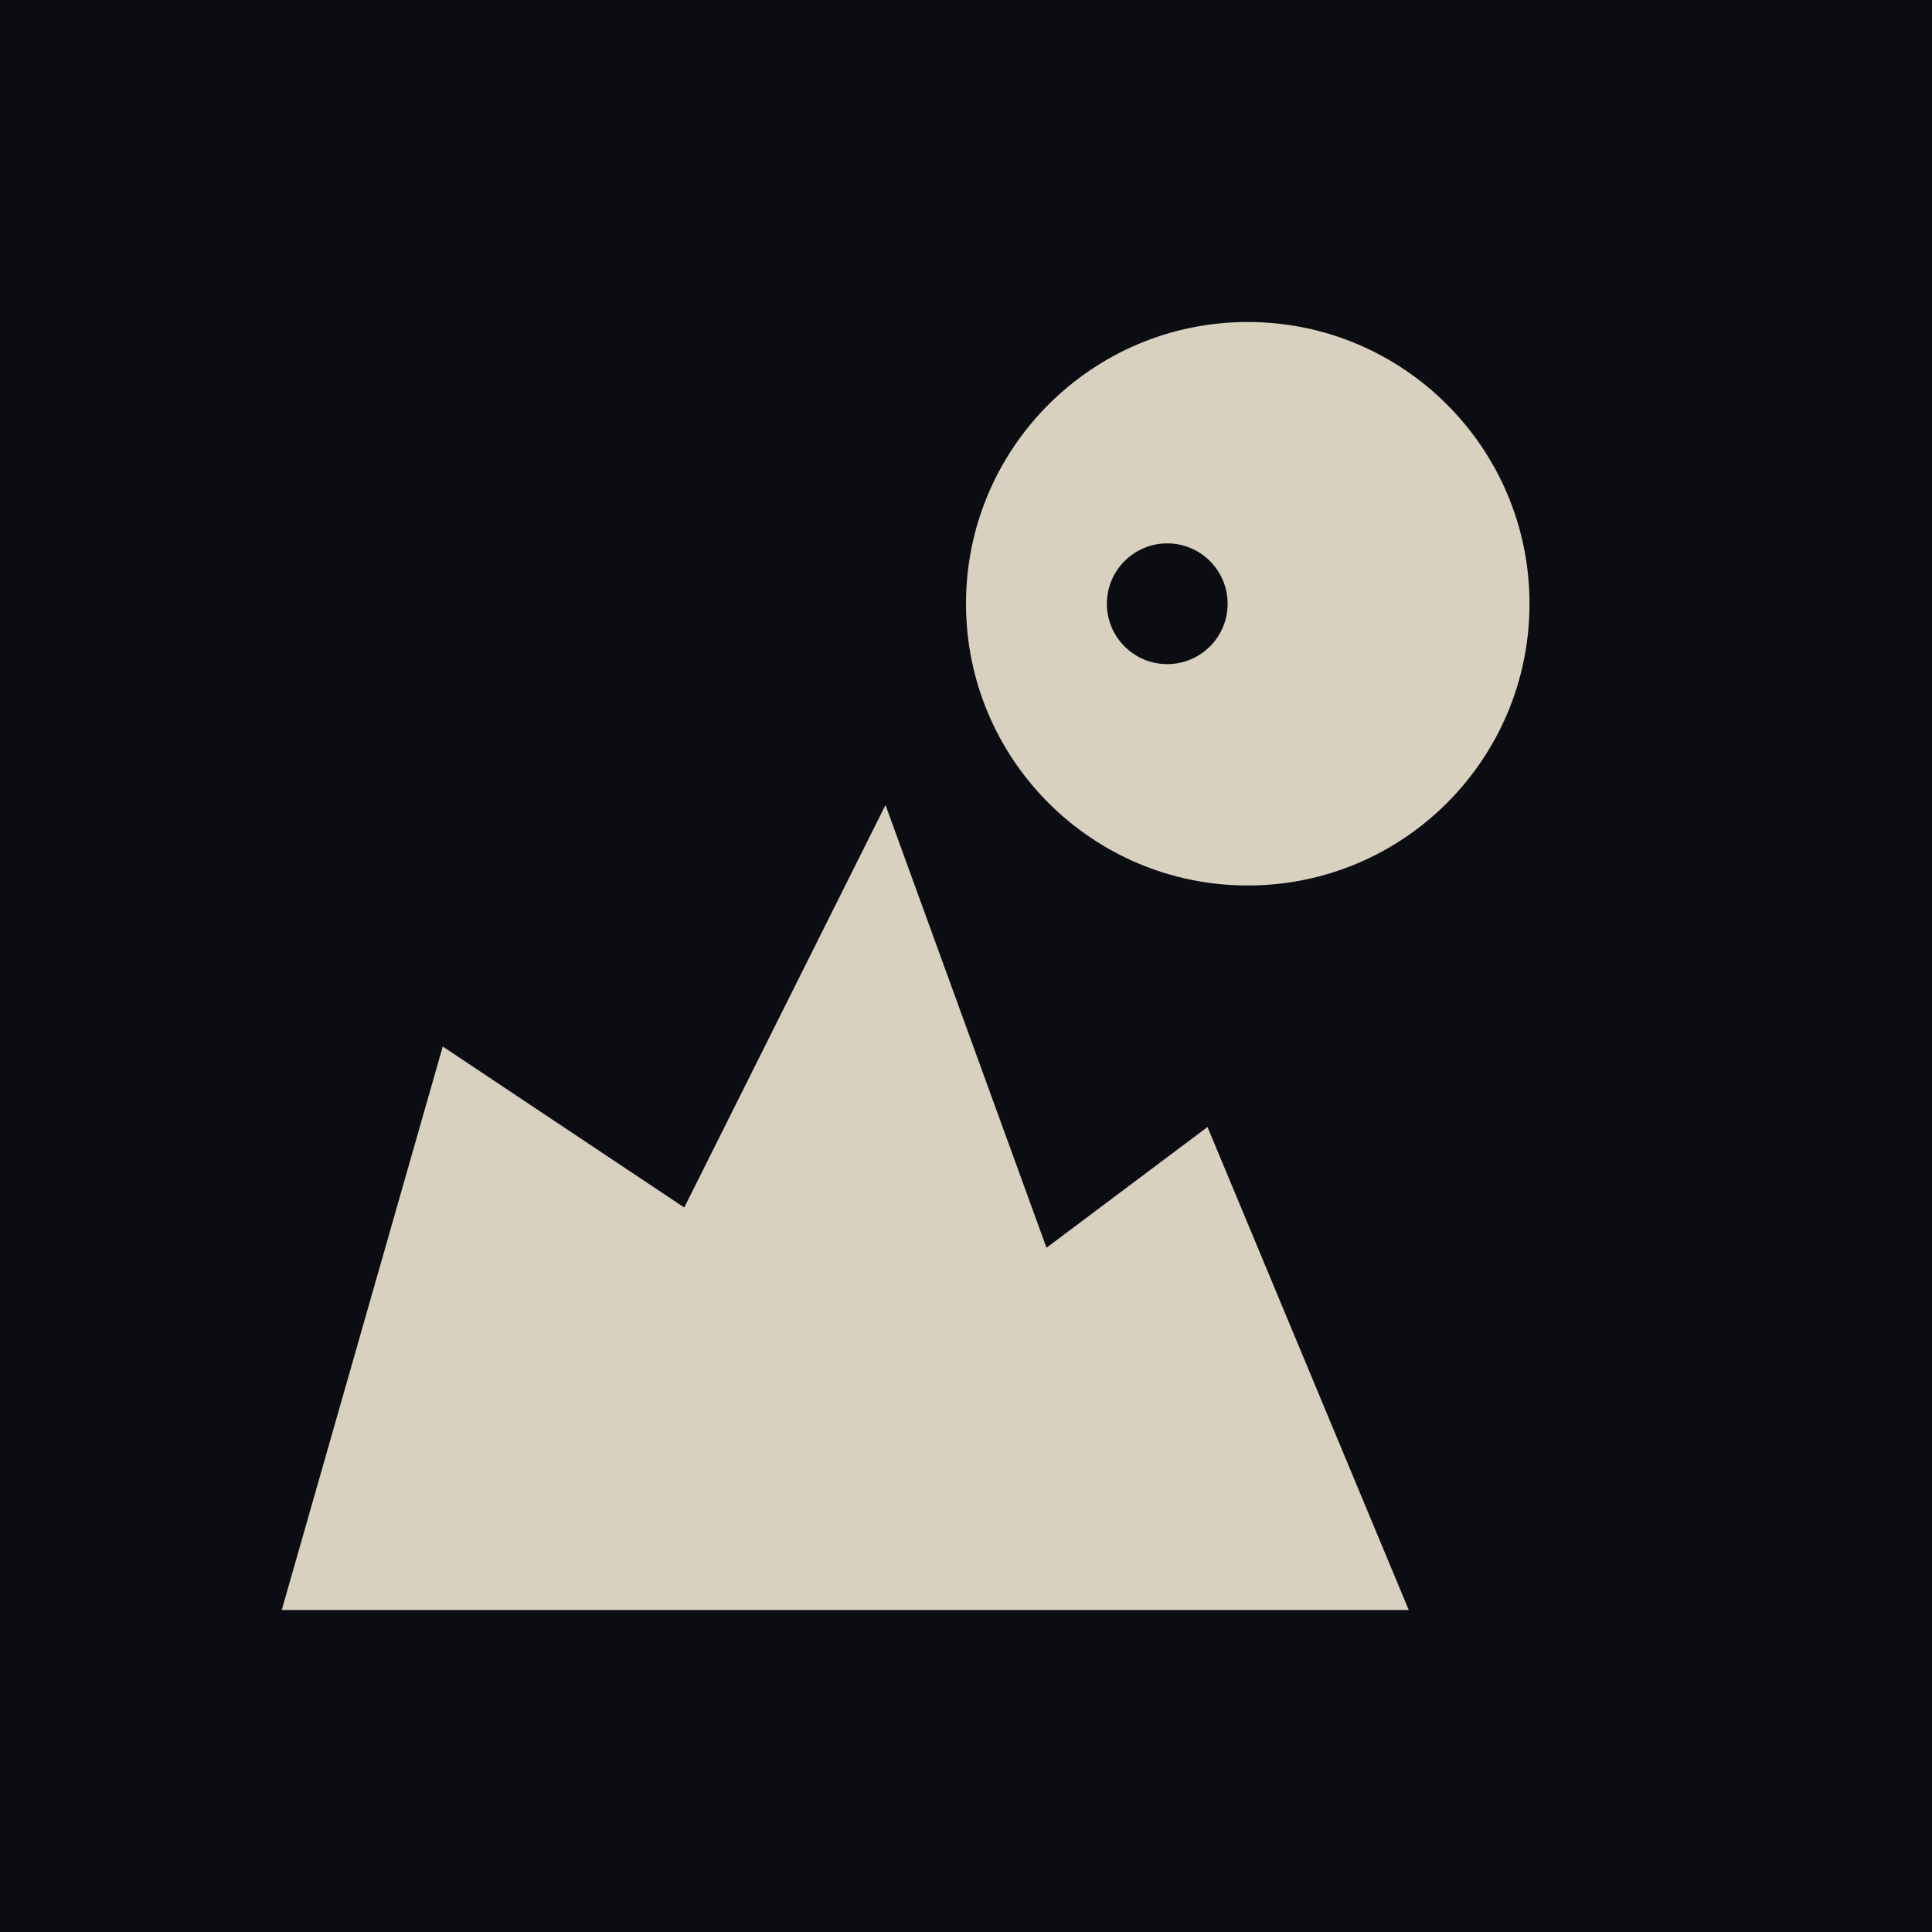
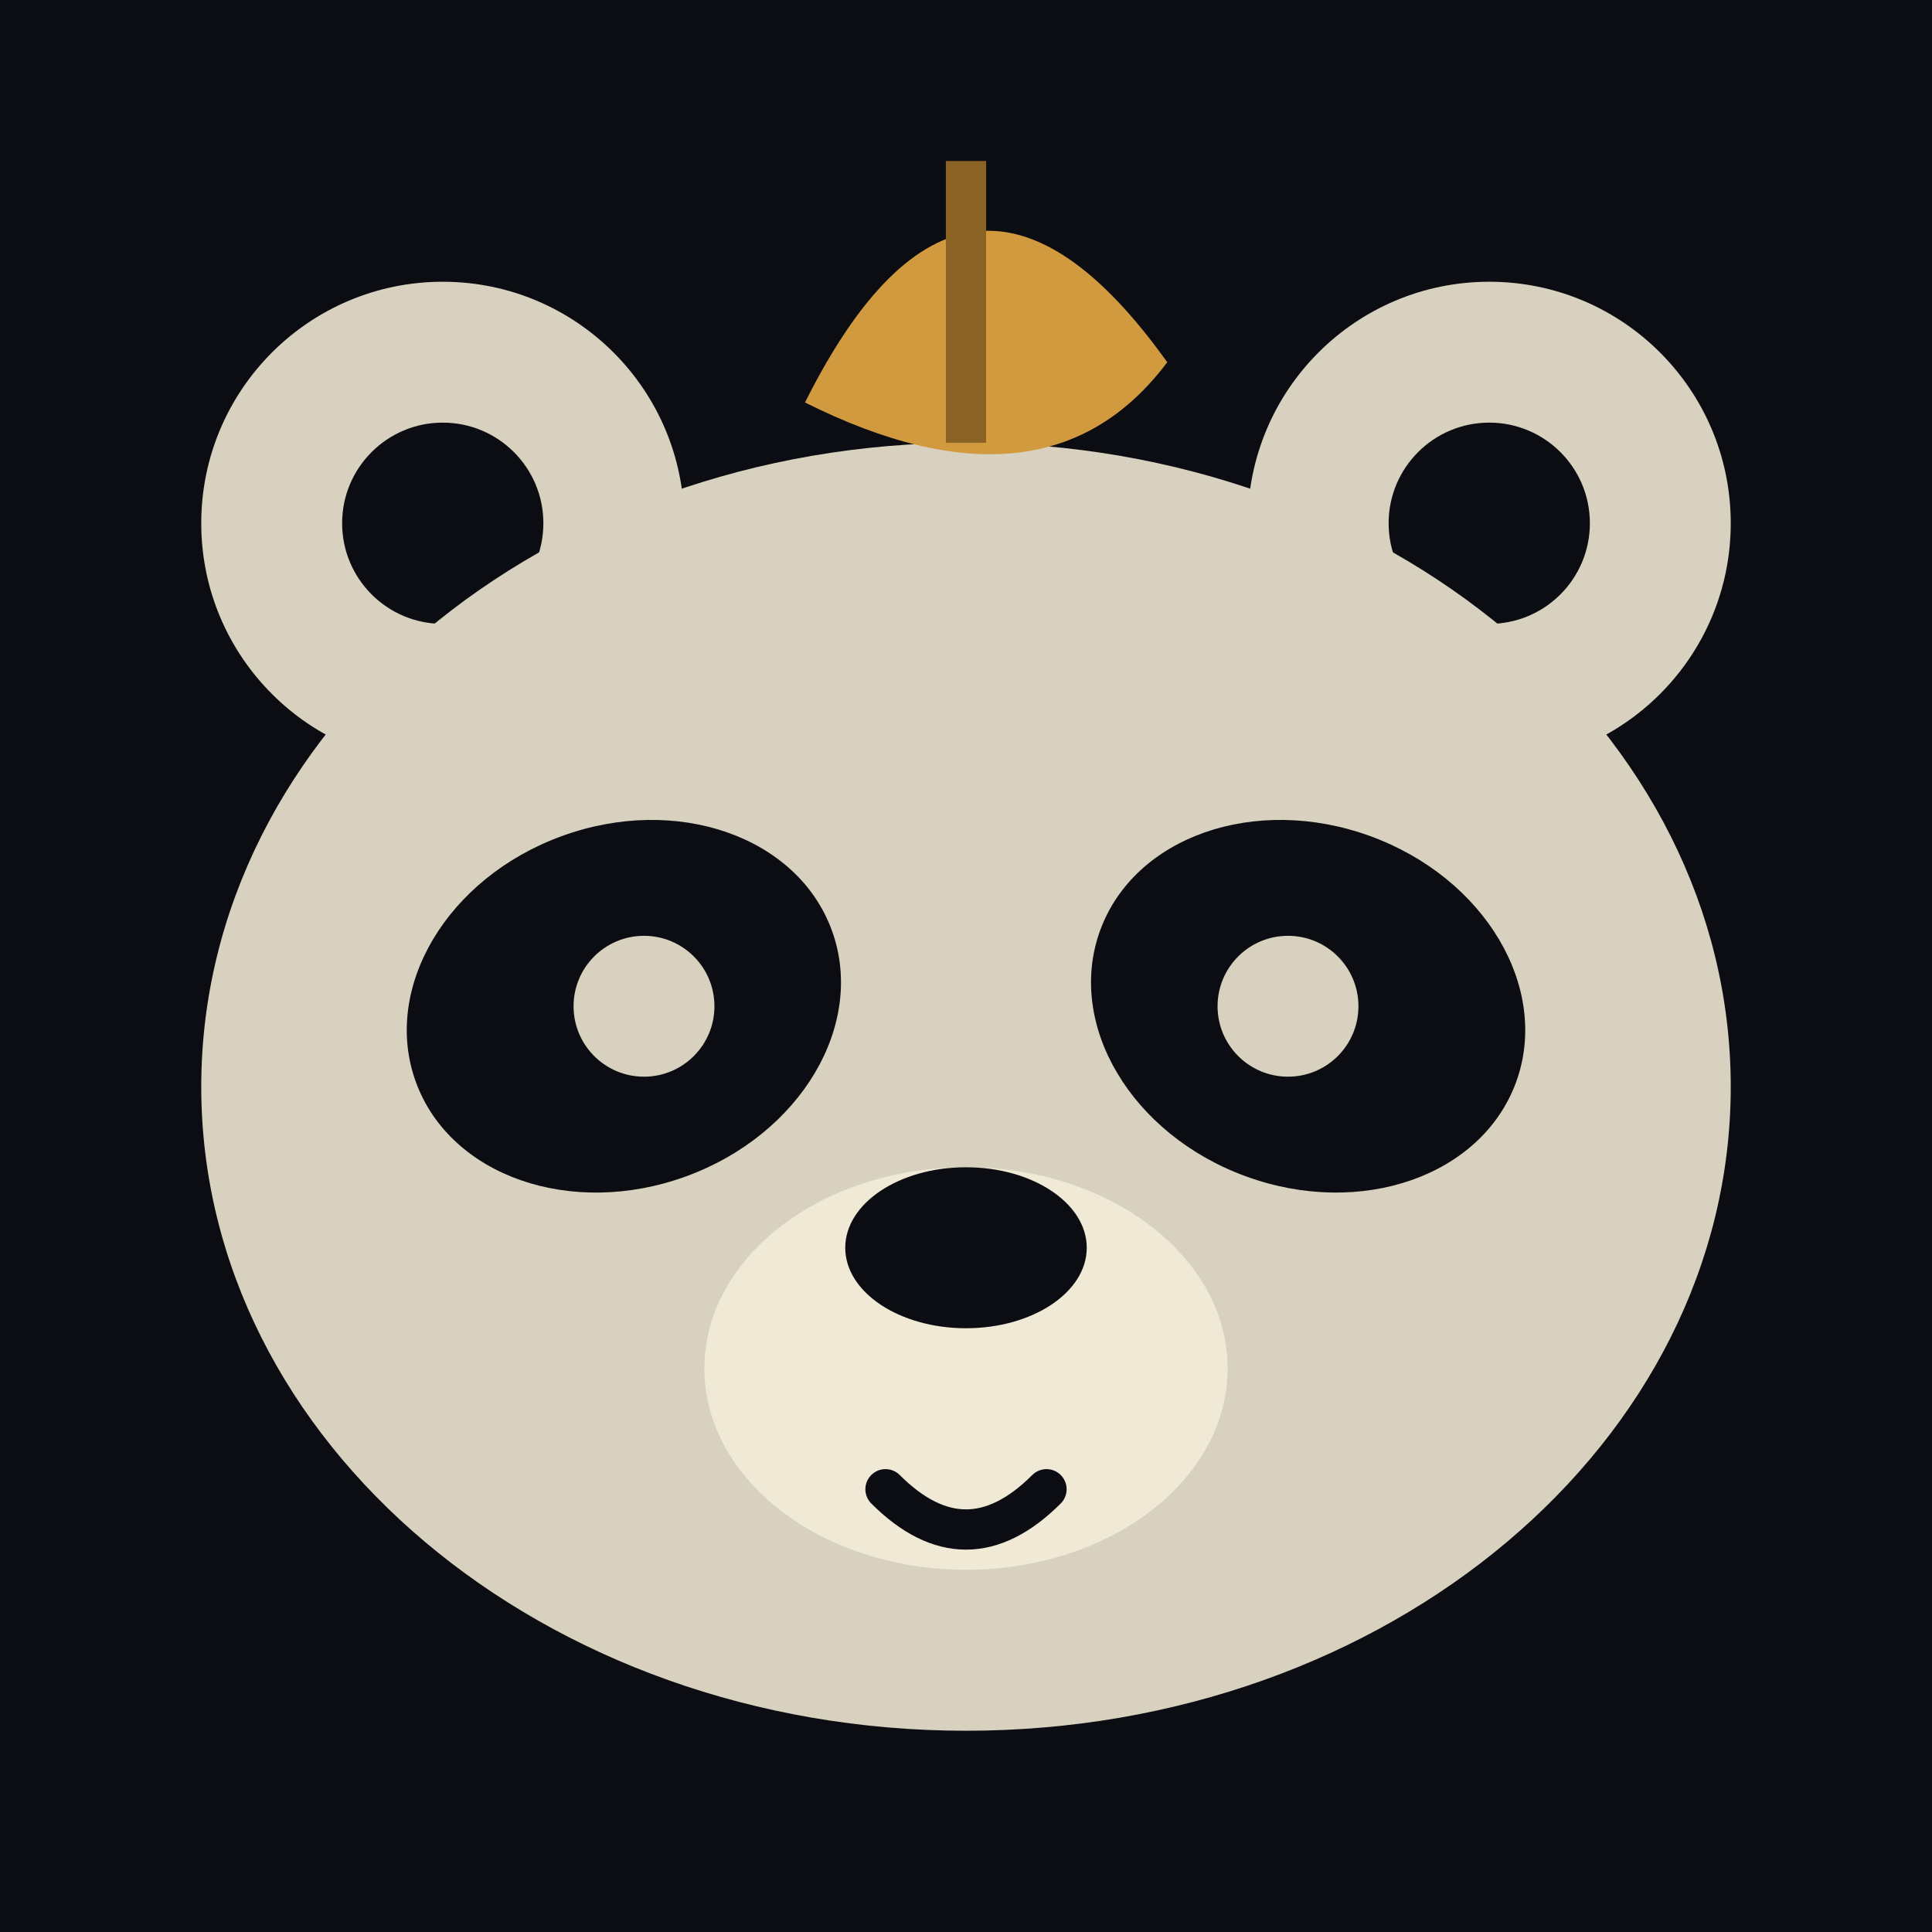
<svg xmlns="http://www.w3.org/2000/svg" viewBox="0 0 96 96">
  <rect width="96" height="96" fill="#0b0d12" />
-   <circle cx="62" cy="30" r="14" fill="#d8d1bf" />
-   <path d="M14 80 L22 52 L34 60 L44 40 L52 62 L60 56 L70 80Z" fill="#d8d1bf" />
-   <circle cx="58" cy="30" r="3" fill="#0b0d12" />
+   <circle cx="22" cy="26" r="12" fill="#d8d1bf" />
+   <circle cx="74" cy="26" r="12" fill="#d8d1bf" />
+   <circle cx="22" cy="26" r="5" fill="#0b0d12" />
+   <circle cx="74" cy="26" r="5" fill="#0b0d12" />
+   <ellipse cx="48" cy="54" rx="38" ry="32" fill="#d8d1bf" />
+   <ellipse cx="31" cy="50" rx="11" ry="9" fill="#0b0d12" transform="rotate(-20 31 50)" />
+   <ellipse cx="65" cy="50" rx="11" ry="9" fill="#0b0d12" transform="rotate(20 65 50)" />
+   <circle cx="32" cy="50" r="3.5" fill="#d8d1bf" />
+   <circle cx="64" cy="50" r="3.5" fill="#d8d1bf" />
+   <ellipse cx="48" cy="68" rx="13" ry="10" fill="#efe9d6" />
+   <ellipse cx="48" cy="62" rx="6" ry="4" fill="#0b0d12" />
+   <path d="M44 74 Q48 78 52 74" stroke="#0b0d12" stroke-width="2" fill="none" stroke-linecap="round" />
+   <path d="M40 20 Q48 4 58 18 Q52 26 40 20Z" fill="#d29a3e" />
+   <path d="M48 8 L48 22" stroke="#8a6224" stroke-width="2" />
</svg>
